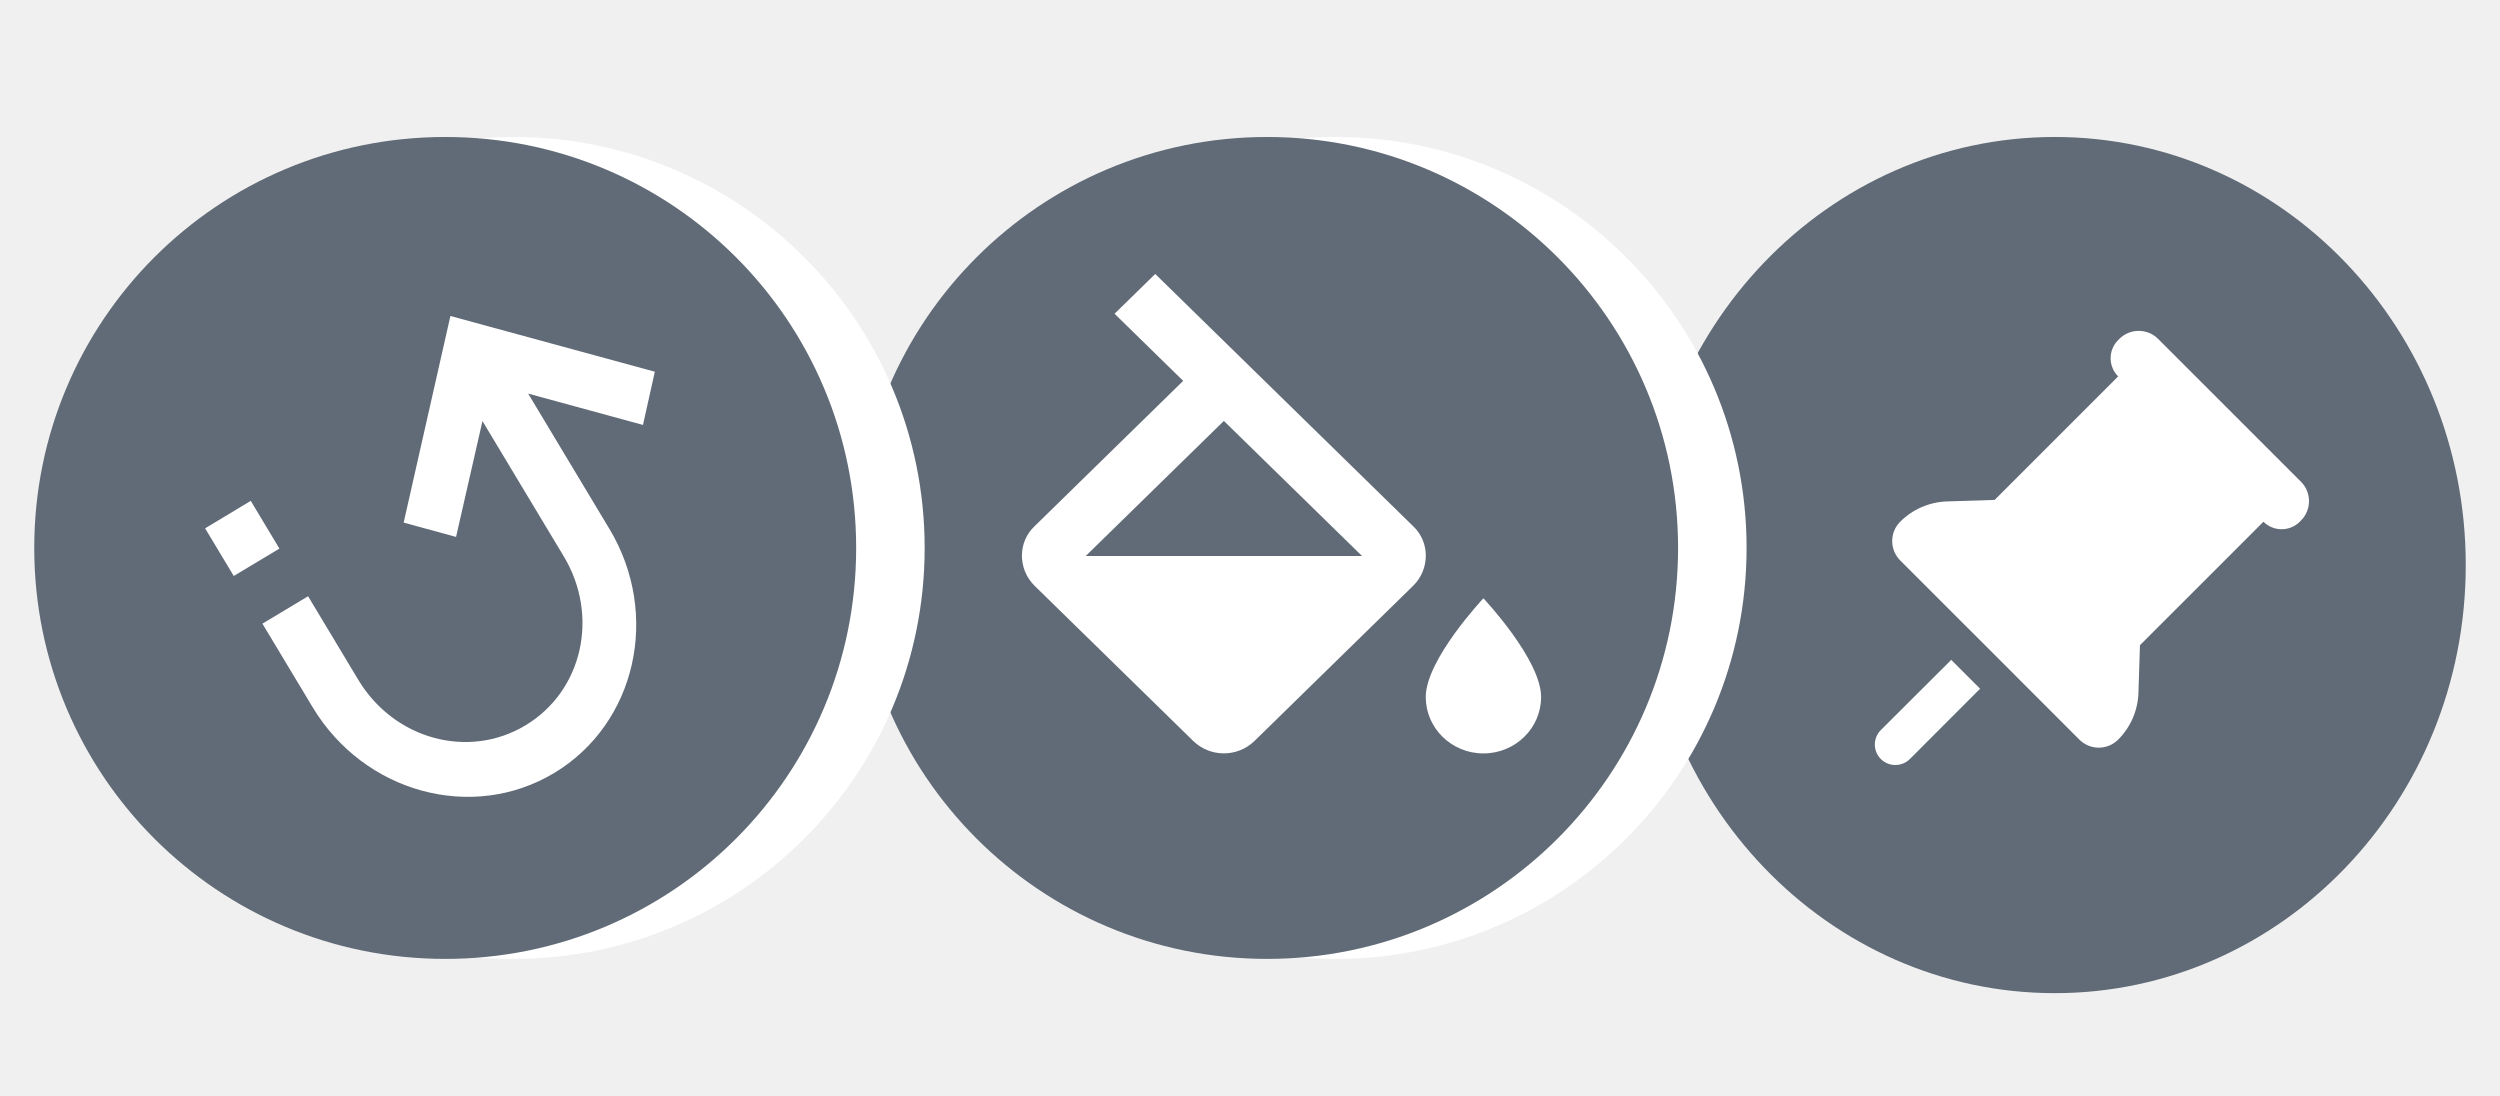
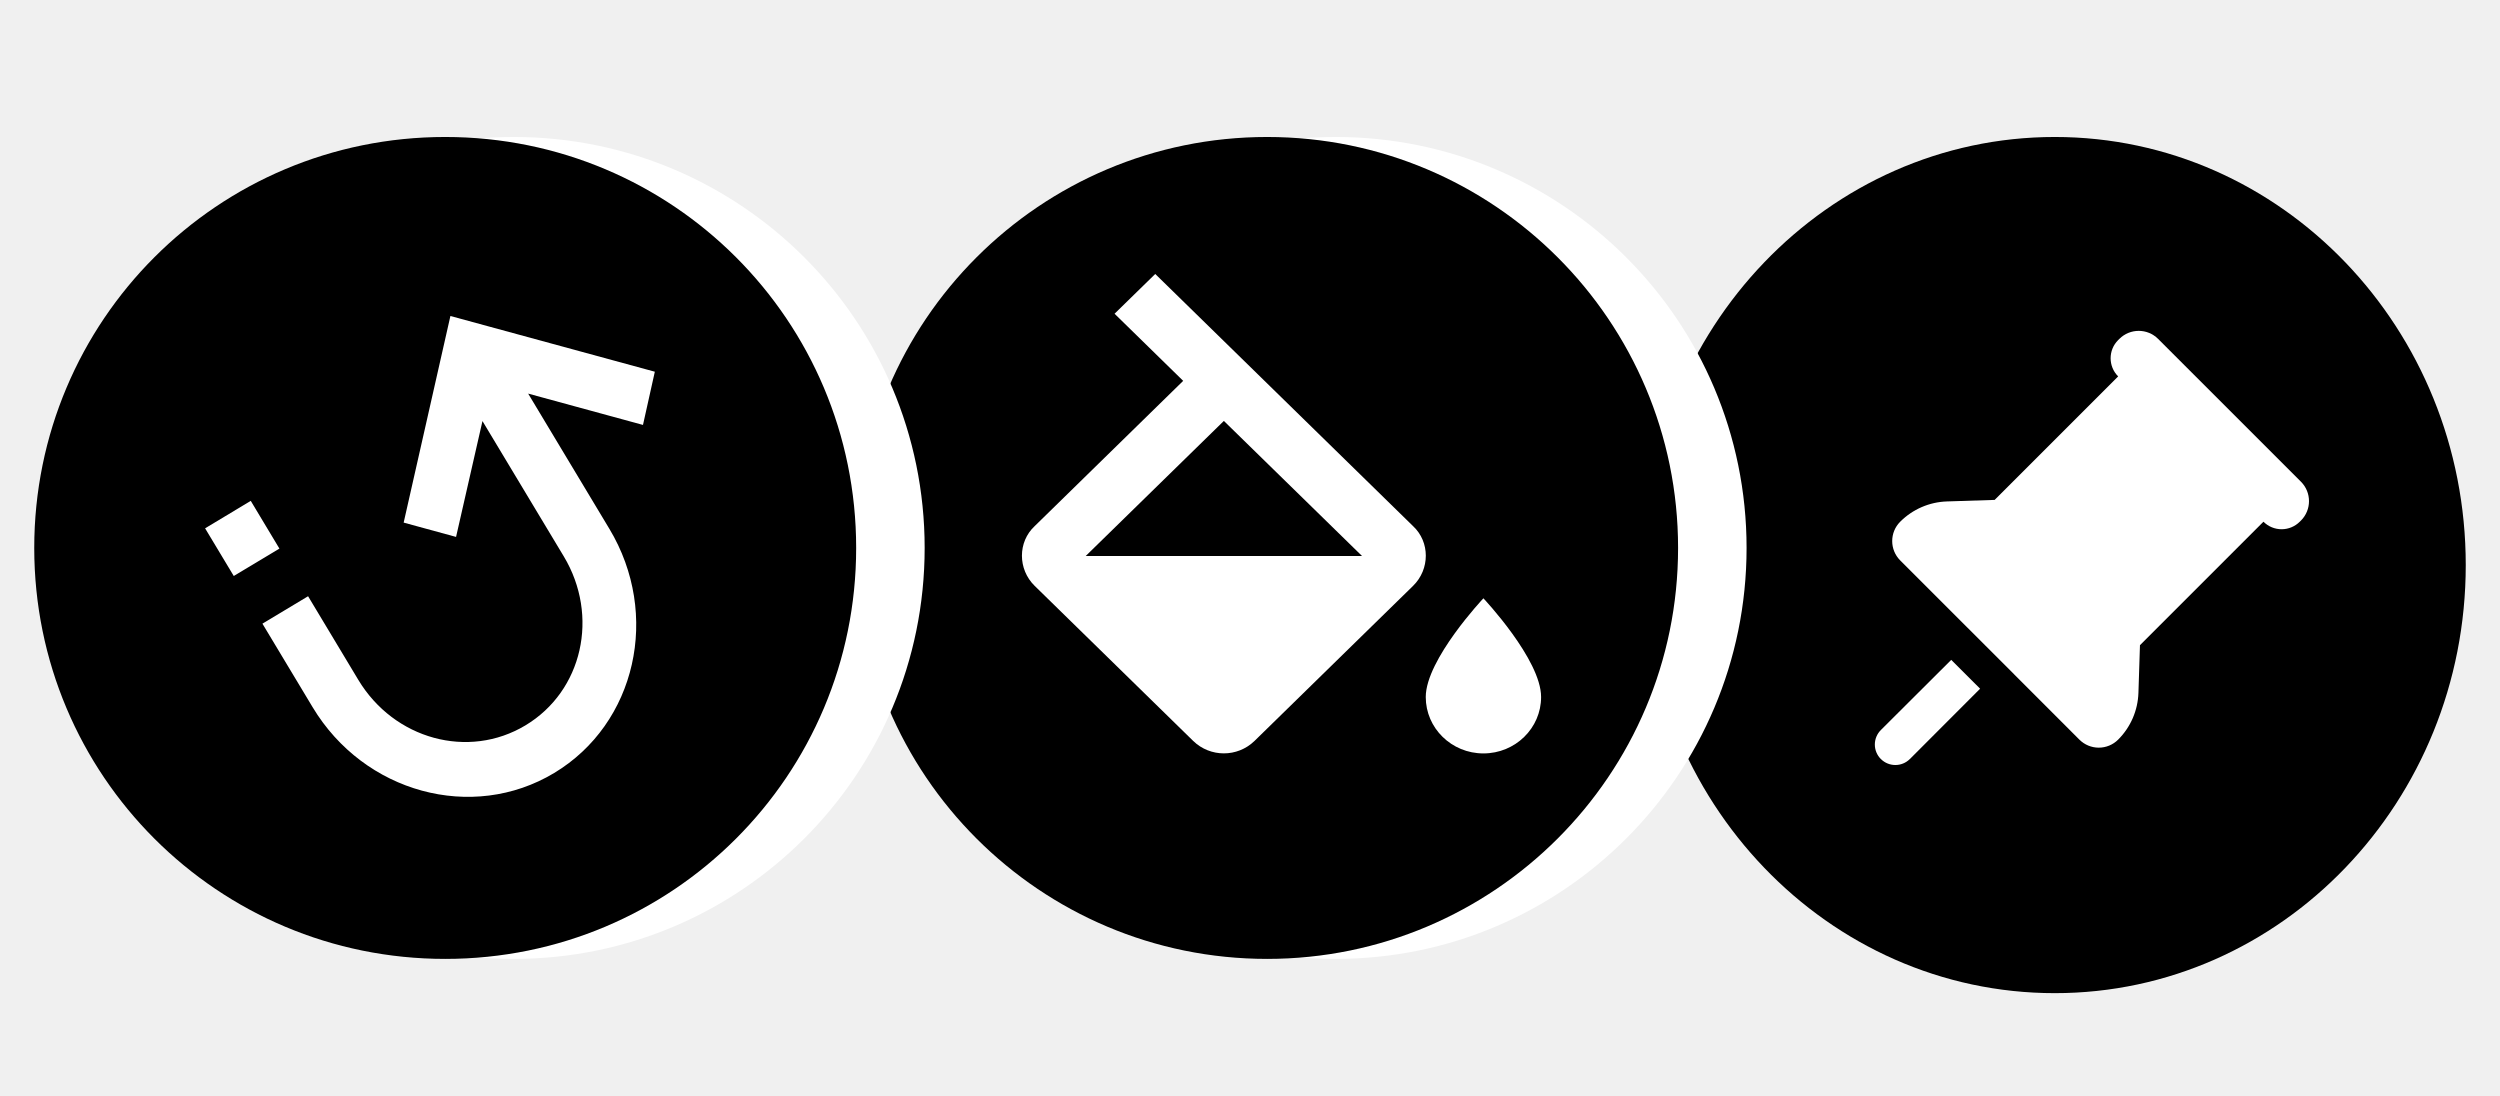
<svg xmlns="http://www.w3.org/2000/svg" width="73" height="32">
-   <g fill="none" fill-rule="evenodd">
-     <path d="M72 16.5C72 23.402 66.626 29 60 29s-12-5.598-12-12.5S53.374 4 60 4s12 5.598 12 12.5z" fill="#616B77" />
+   <g fill-rule="evenodd">
+     <path d="M72 16.5C72 23.402 66.626 29 60 29s-12-5.598-12-12.5S53.374 4 60 4s12 5.598 12 12.5z" />
    <path d="M56.976 19.268l.843.842-2.05 2.053h-.001a.599.599 0 01-.847 0h-.001a.598.598 0 01.002-.847l2.054-2.048zm4.91-9.373a.8.8 0 011.13 0l4.173 4.172a.802.802 0 010 1.132l-.036.035a.749.749 0 01-1.06 0l-3.606 3.605-.045 1.393a2.02 2.02 0 01-.592 1.365.8.8 0 01-1.132 0l-1.909-1.91h.001l-1.414-1.413-1.91-1.91a.8.8 0 010-1.13 2.023 2.023 0 011.365-.592l1.393-.045 3.606-3.606a.75.75 0 010-1.061l.035-.035z" fill="#FFF" />
    <circle fill="#FFF" cx="39" cy="16" r="12" />
-     <path d="M49 16c0 6.626-5.374 12-12 12-6.63 0-12-5.374-12-12S30.37 4 37 4c6.626 0 12 5.374 12 12z" fill="#616B77" />
+     <path d="M49 16c0 6.626-5.374 12-12 12-6.63 0-12-5.374-12-12S30.37 4 37 4c6.626 0 12 5.374 12 12z" />
    <path d="M43.316 17.47s-1.684 1.788-1.684 2.883c0 .91.754 1.647 1.684 1.647.93 0 1.684-.737 1.684-1.647 0-1.095-1.684-2.882-1.684-2.882zm-11.613-1.235l4.034-3.944 4.034 3.944h-8.068zm9.558-.873L33.733 8l-1.188 1.161 2.004 1.96-4.336 4.241c-.497.462-.497 1.26 0 1.746l4.631 4.53a1.285 1.285 0 001.785 0l4.632-4.53c.497-.486.497-1.284 0-1.746z" fill-rule="nonzero" fill="#FFF" />
    <circle fill="#FFF" cx="15" cy="16" r="12" />
-     <path d="M13 4c6.64 0 12 5.36 12 12s-5.36 12-12 12S1 22.64 1 16 6.36 4 13 4zm4.794 11.442l-2.372-3.949 3.353.915.346-1.554-5.969-1.627-1.365 6.033 1.53.418.771-3.383 2.373 3.949c1.046 1.74.55 3.935-1.117 4.936-1.667 1.002-3.837.41-4.883-1.331L8.996 17.41l-1.333.801 1.465 2.438c1.502 2.5 4.66 3.361 7.053 1.923 2.393-1.438 3.116-4.63 1.613-7.13zm-10.472-.817l-1.333.802.837 1.392 1.333-.8-.837-1.394z" fill="#616B77" />
+     <path d="M13 4c6.64 0 12 5.36 12 12s-5.36 12-12 12S1 22.64 1 16 6.36 4 13 4zm4.794 11.442l-2.372-3.949 3.353.915.346-1.554-5.969-1.627-1.365 6.033 1.53.418.771-3.383 2.373 3.949c1.046 1.74.55 3.935-1.117 4.936-1.667 1.002-3.837.41-4.883-1.331L8.996 17.41l-1.333.801 1.465 2.438c1.502 2.5 4.66 3.361 7.053 1.923 2.393-1.438 3.116-4.63 1.613-7.13zm-10.472-.817l-1.333.802.837 1.392 1.333-.8-.837-1.394z" />
  </g>
</svg>
